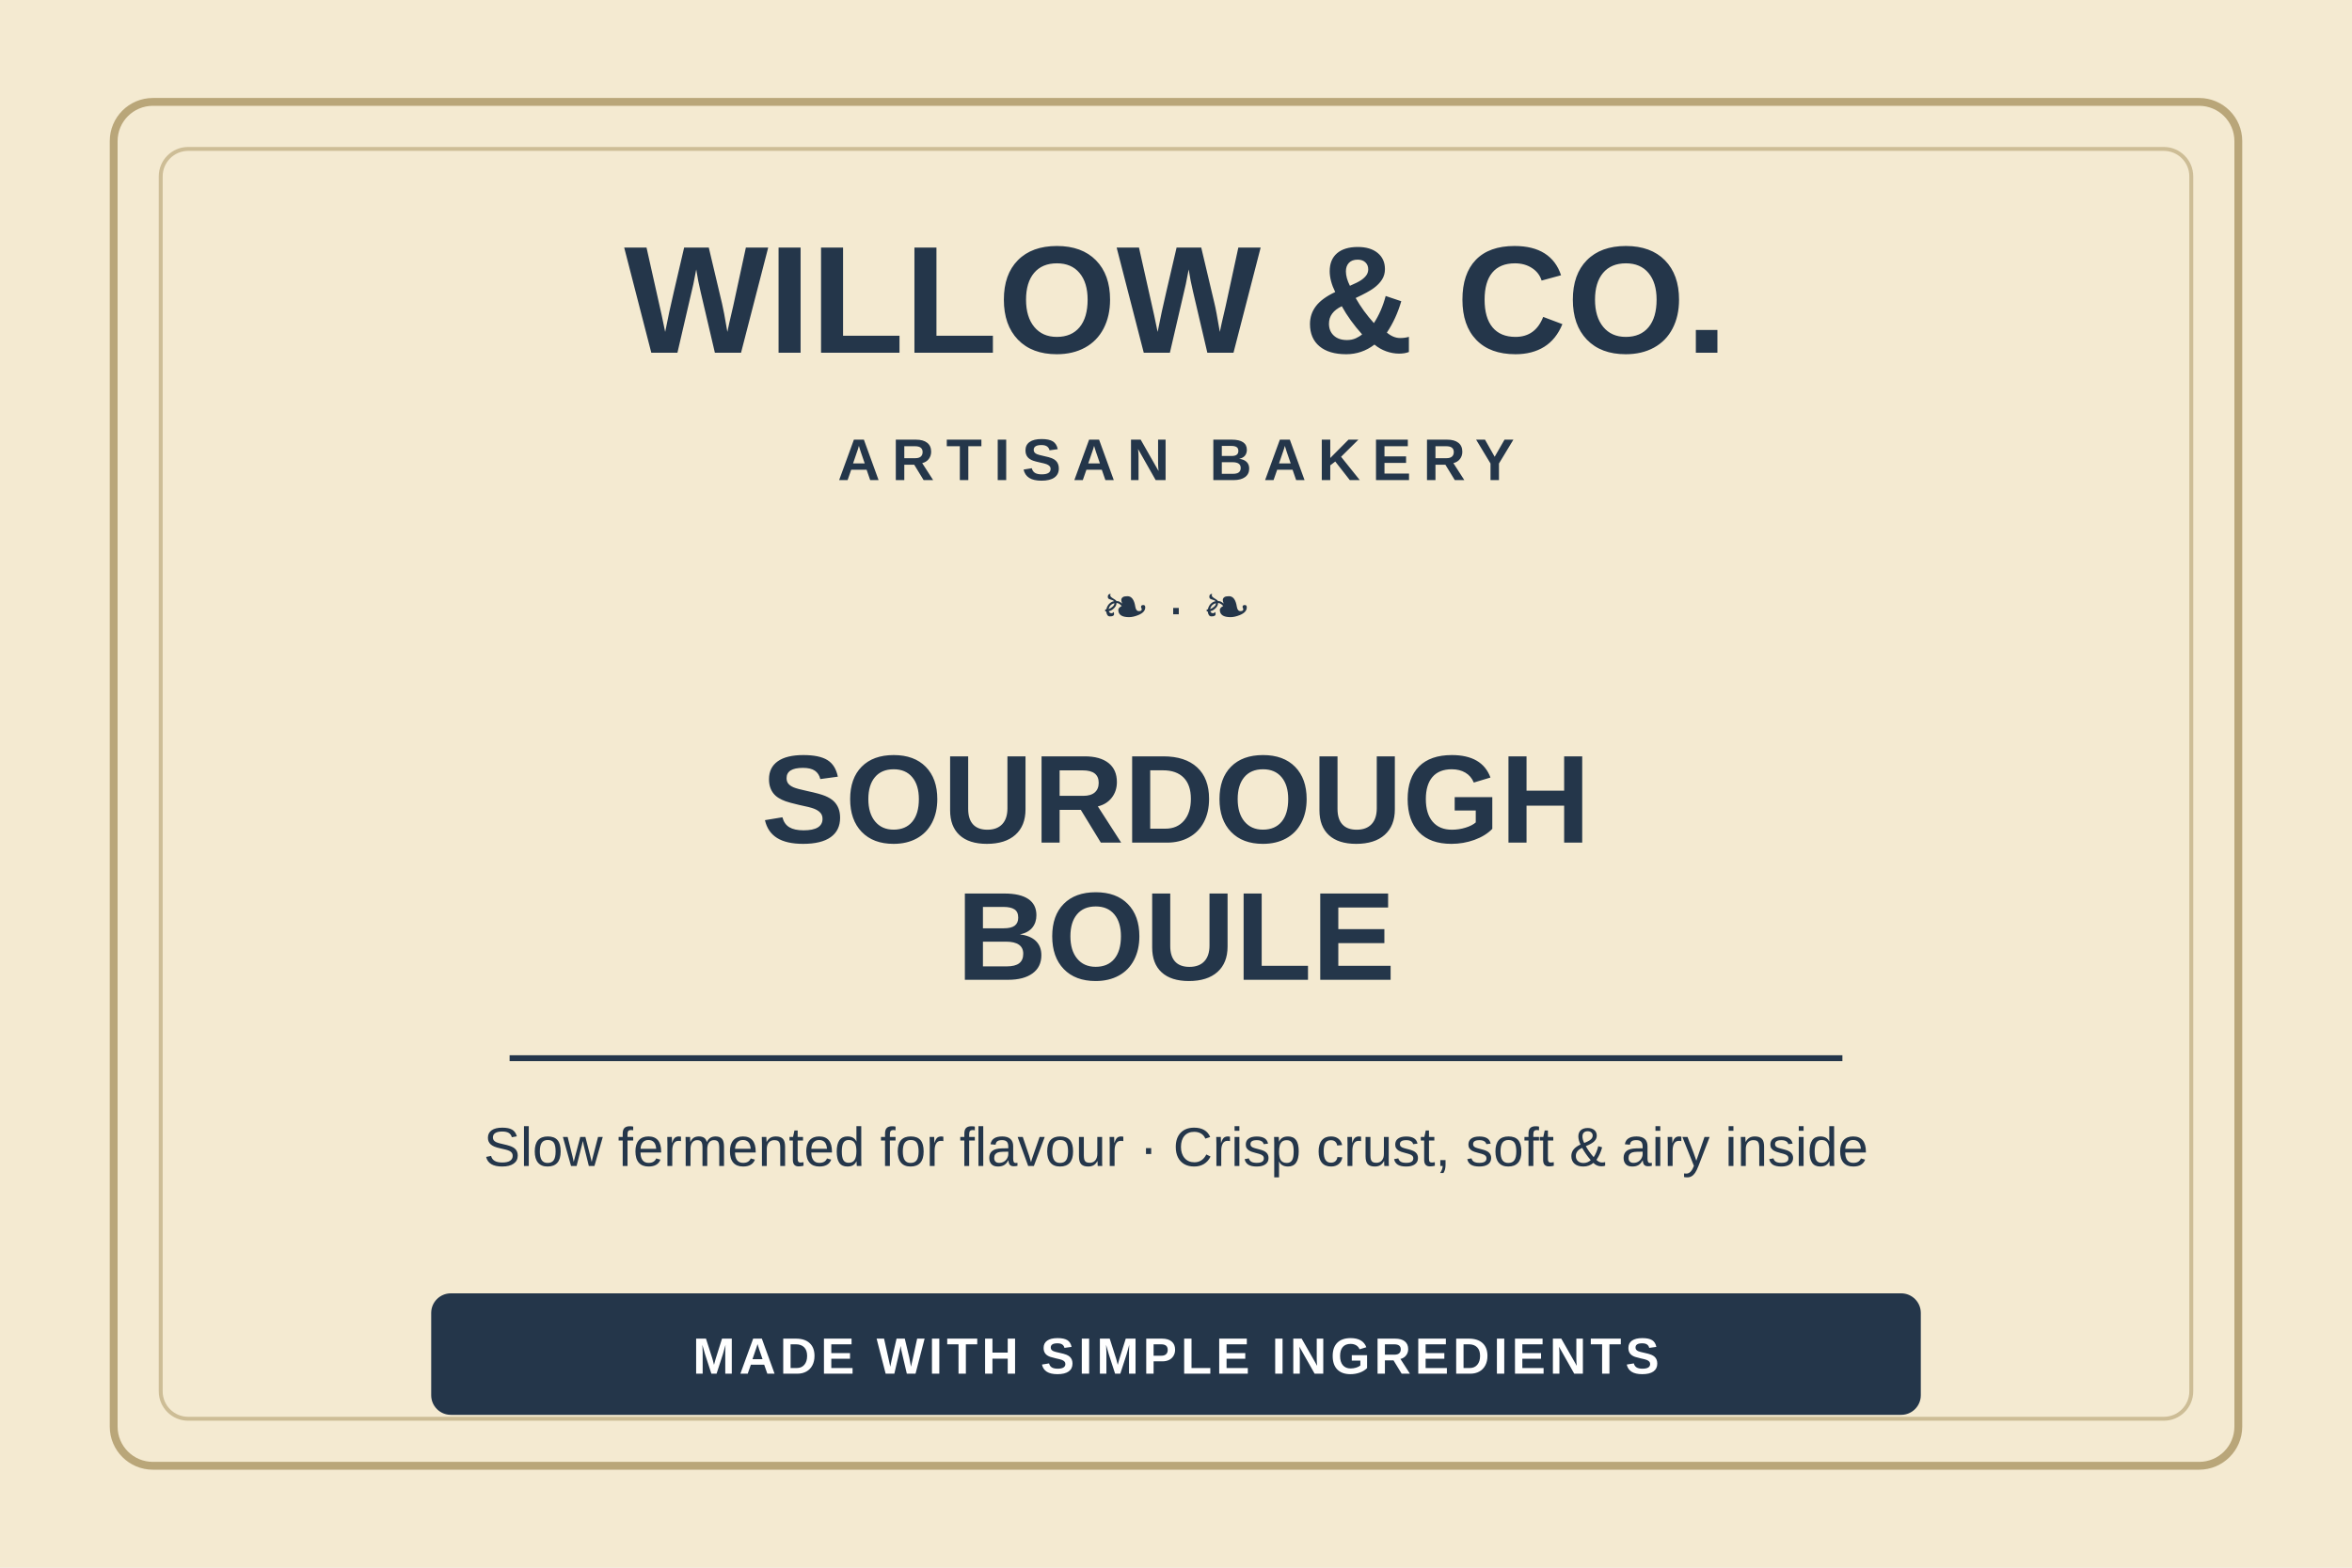
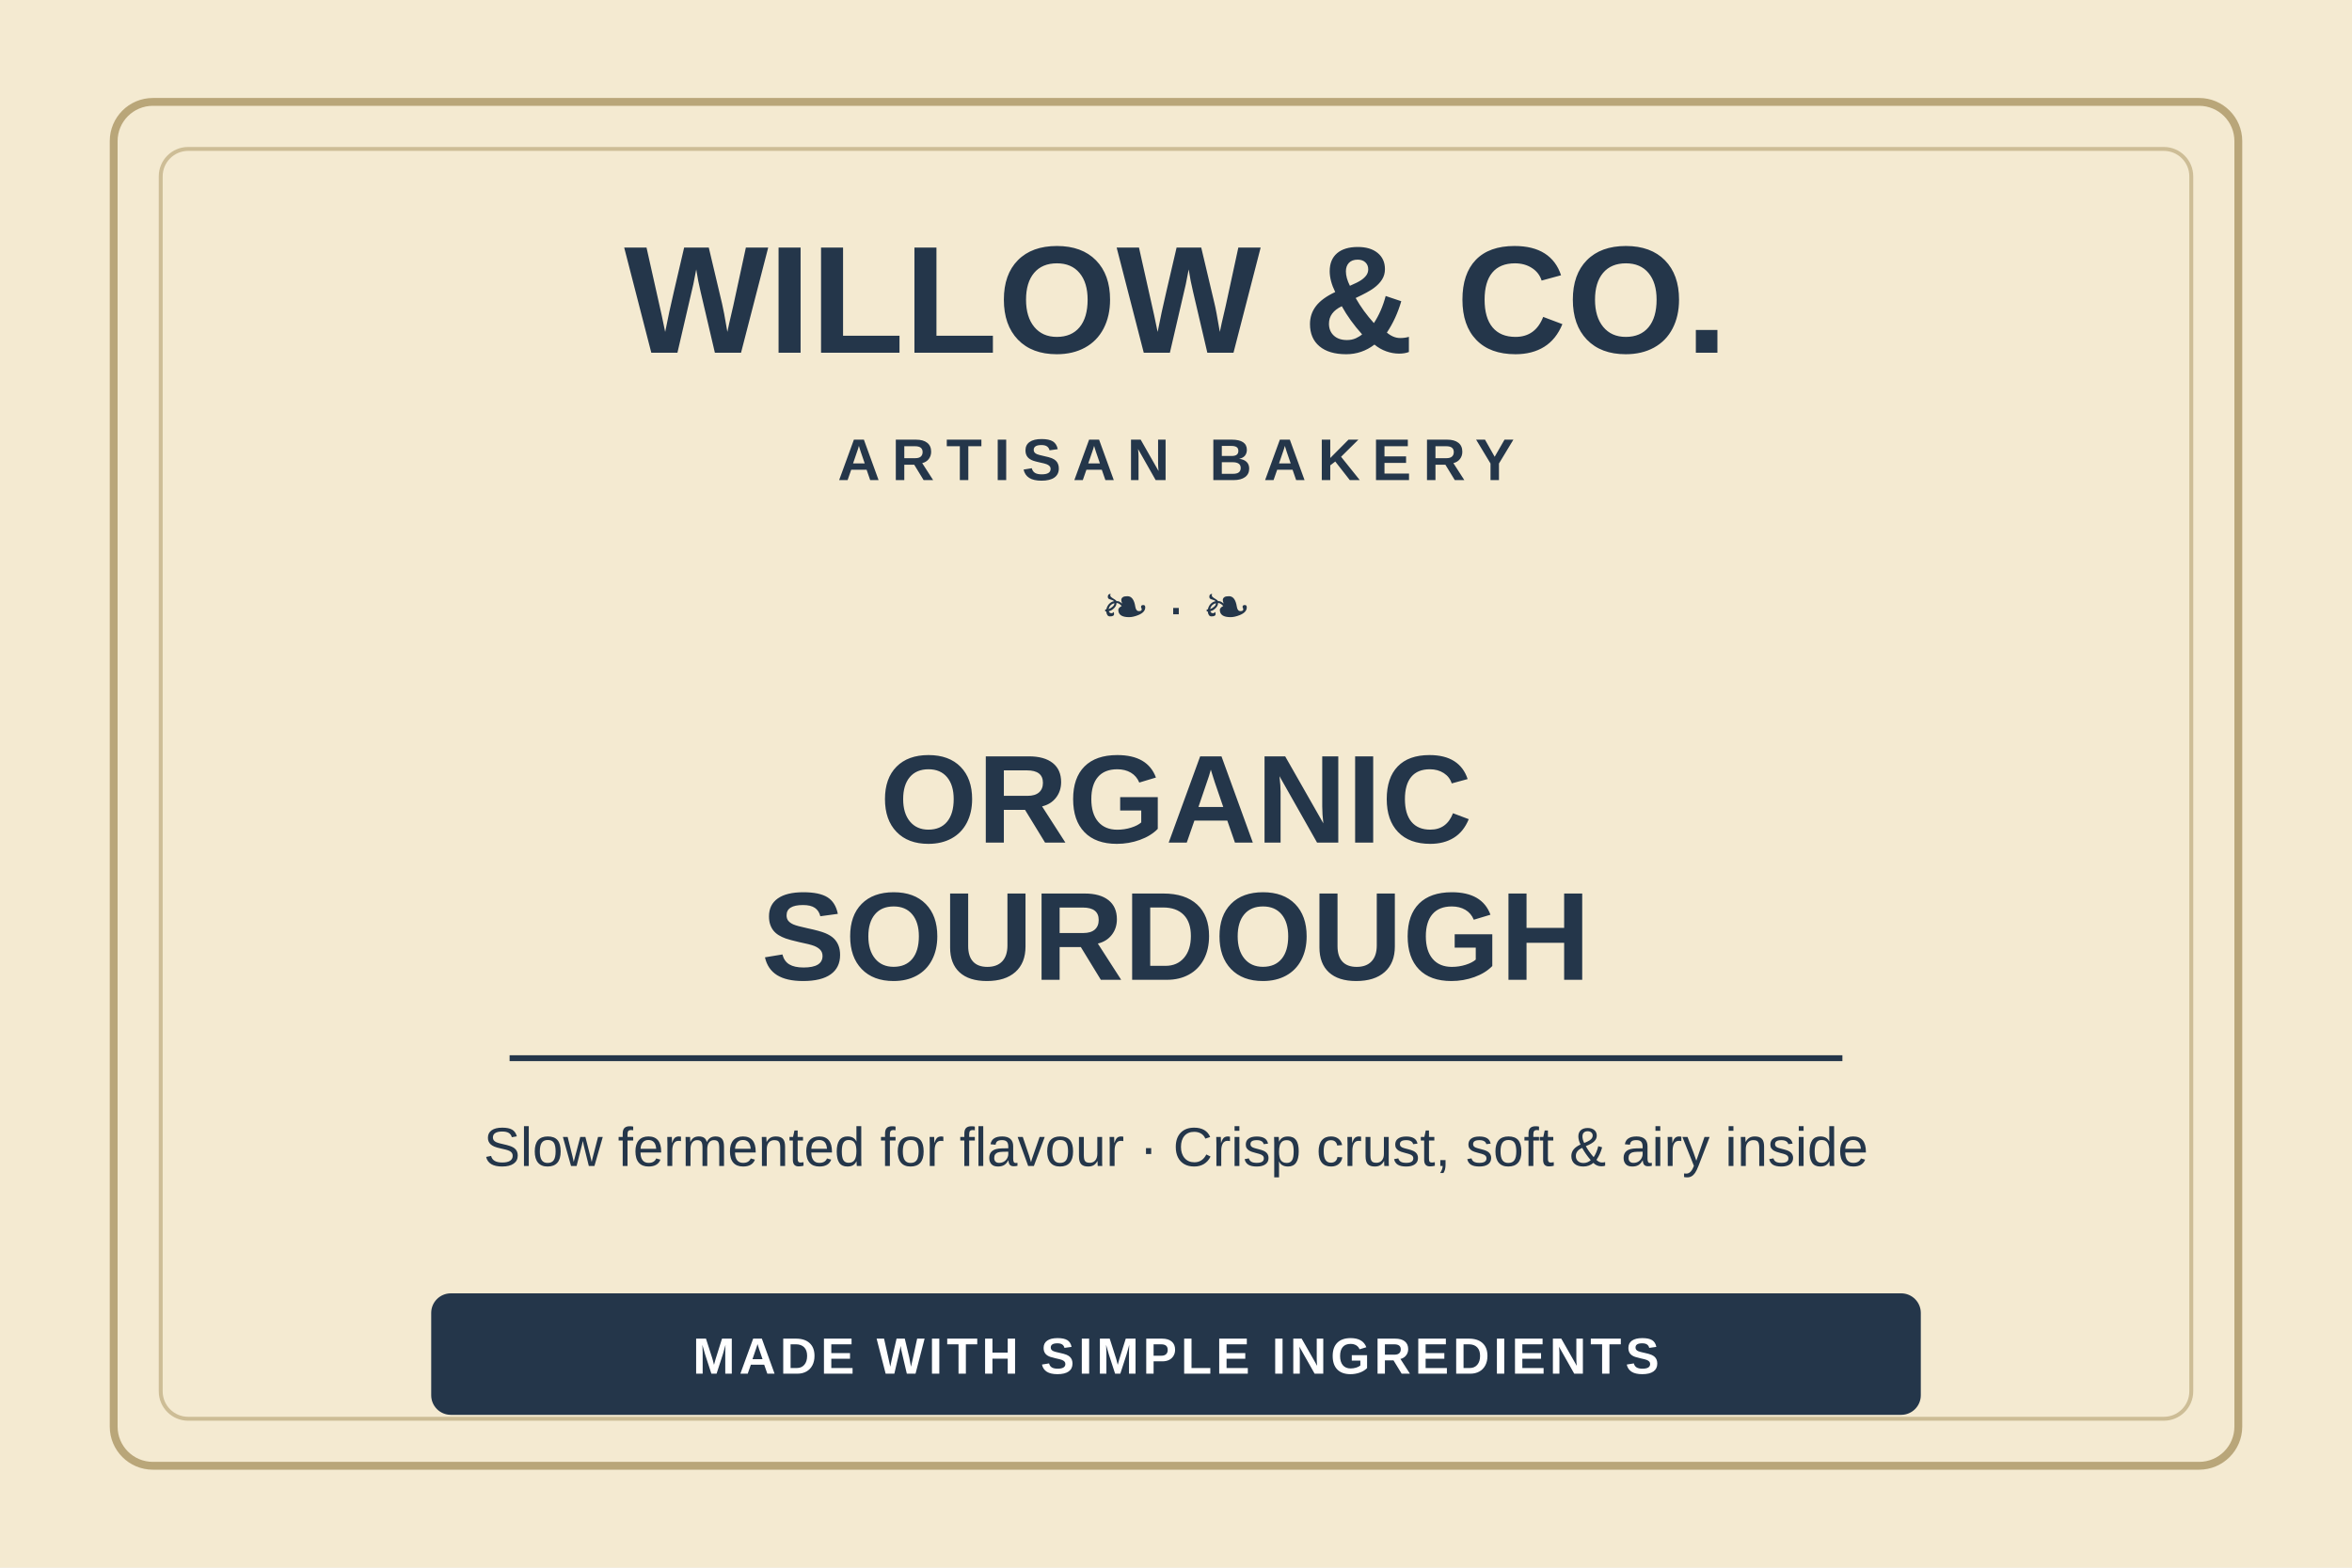
<svg xmlns="http://www.w3.org/2000/svg" width="1200" height="800" viewBox="0 0 1200 800">
  <rect width="1200" height="800" fill="#f4ead1" />
  <rect x="58" y="52" width="1084" height="696" rx="20" fill="none" stroke="#b9a679" stroke-width="4" />
  <rect x="82" y="76" width="1036" height="648" rx="14" fill="none" stroke="#cdbd96" stroke-width="2" />
  <g fill="#24364a" text-anchor="middle" font-family="Segoe UI,Arial,sans-serif">
    <text x="600" y="180" font-size="78" font-weight="800">WILLOW &amp; CO.</text>
    <text x="600" y="245" font-size="30" font-weight="700" letter-spacing="6">ARTISAN BAKERY</text>
    <text x="600" y="320" font-size="30">❧ · ❧</text>
-     <text x="600" y="430" font-size="64" font-weight="800">SOURDOUGH</text>
-     <text x="600" y="500" font-size="64" font-weight="800">BOULE</text>
+     <text x="600" y="430" font-size="64" font-weight="800">ORGANIC</text>
+     <text x="600" y="500" font-size="64" font-weight="800">SOURDOUGH</text>
    <line x1="260" y1="540" x2="940" y2="540" stroke="#24364a" stroke-width="3" />
    <text x="600" y="595" font-size="28" font-weight="400">Slow fermented for flavour · Crisp crust, soft &amp; airy inside</text>
  </g>
  <rect x="220" y="660" width="760" height="62" rx="10" fill="#24364a" />
  <text x="600" y="701" text-anchor="middle" fill="#fff" font-family="Segoe UI,Arial,sans-serif" font-size="26" font-weight="800" letter-spacing="2">MADE WITH SIMPLE INGREDIENTS</text>
</svg>
